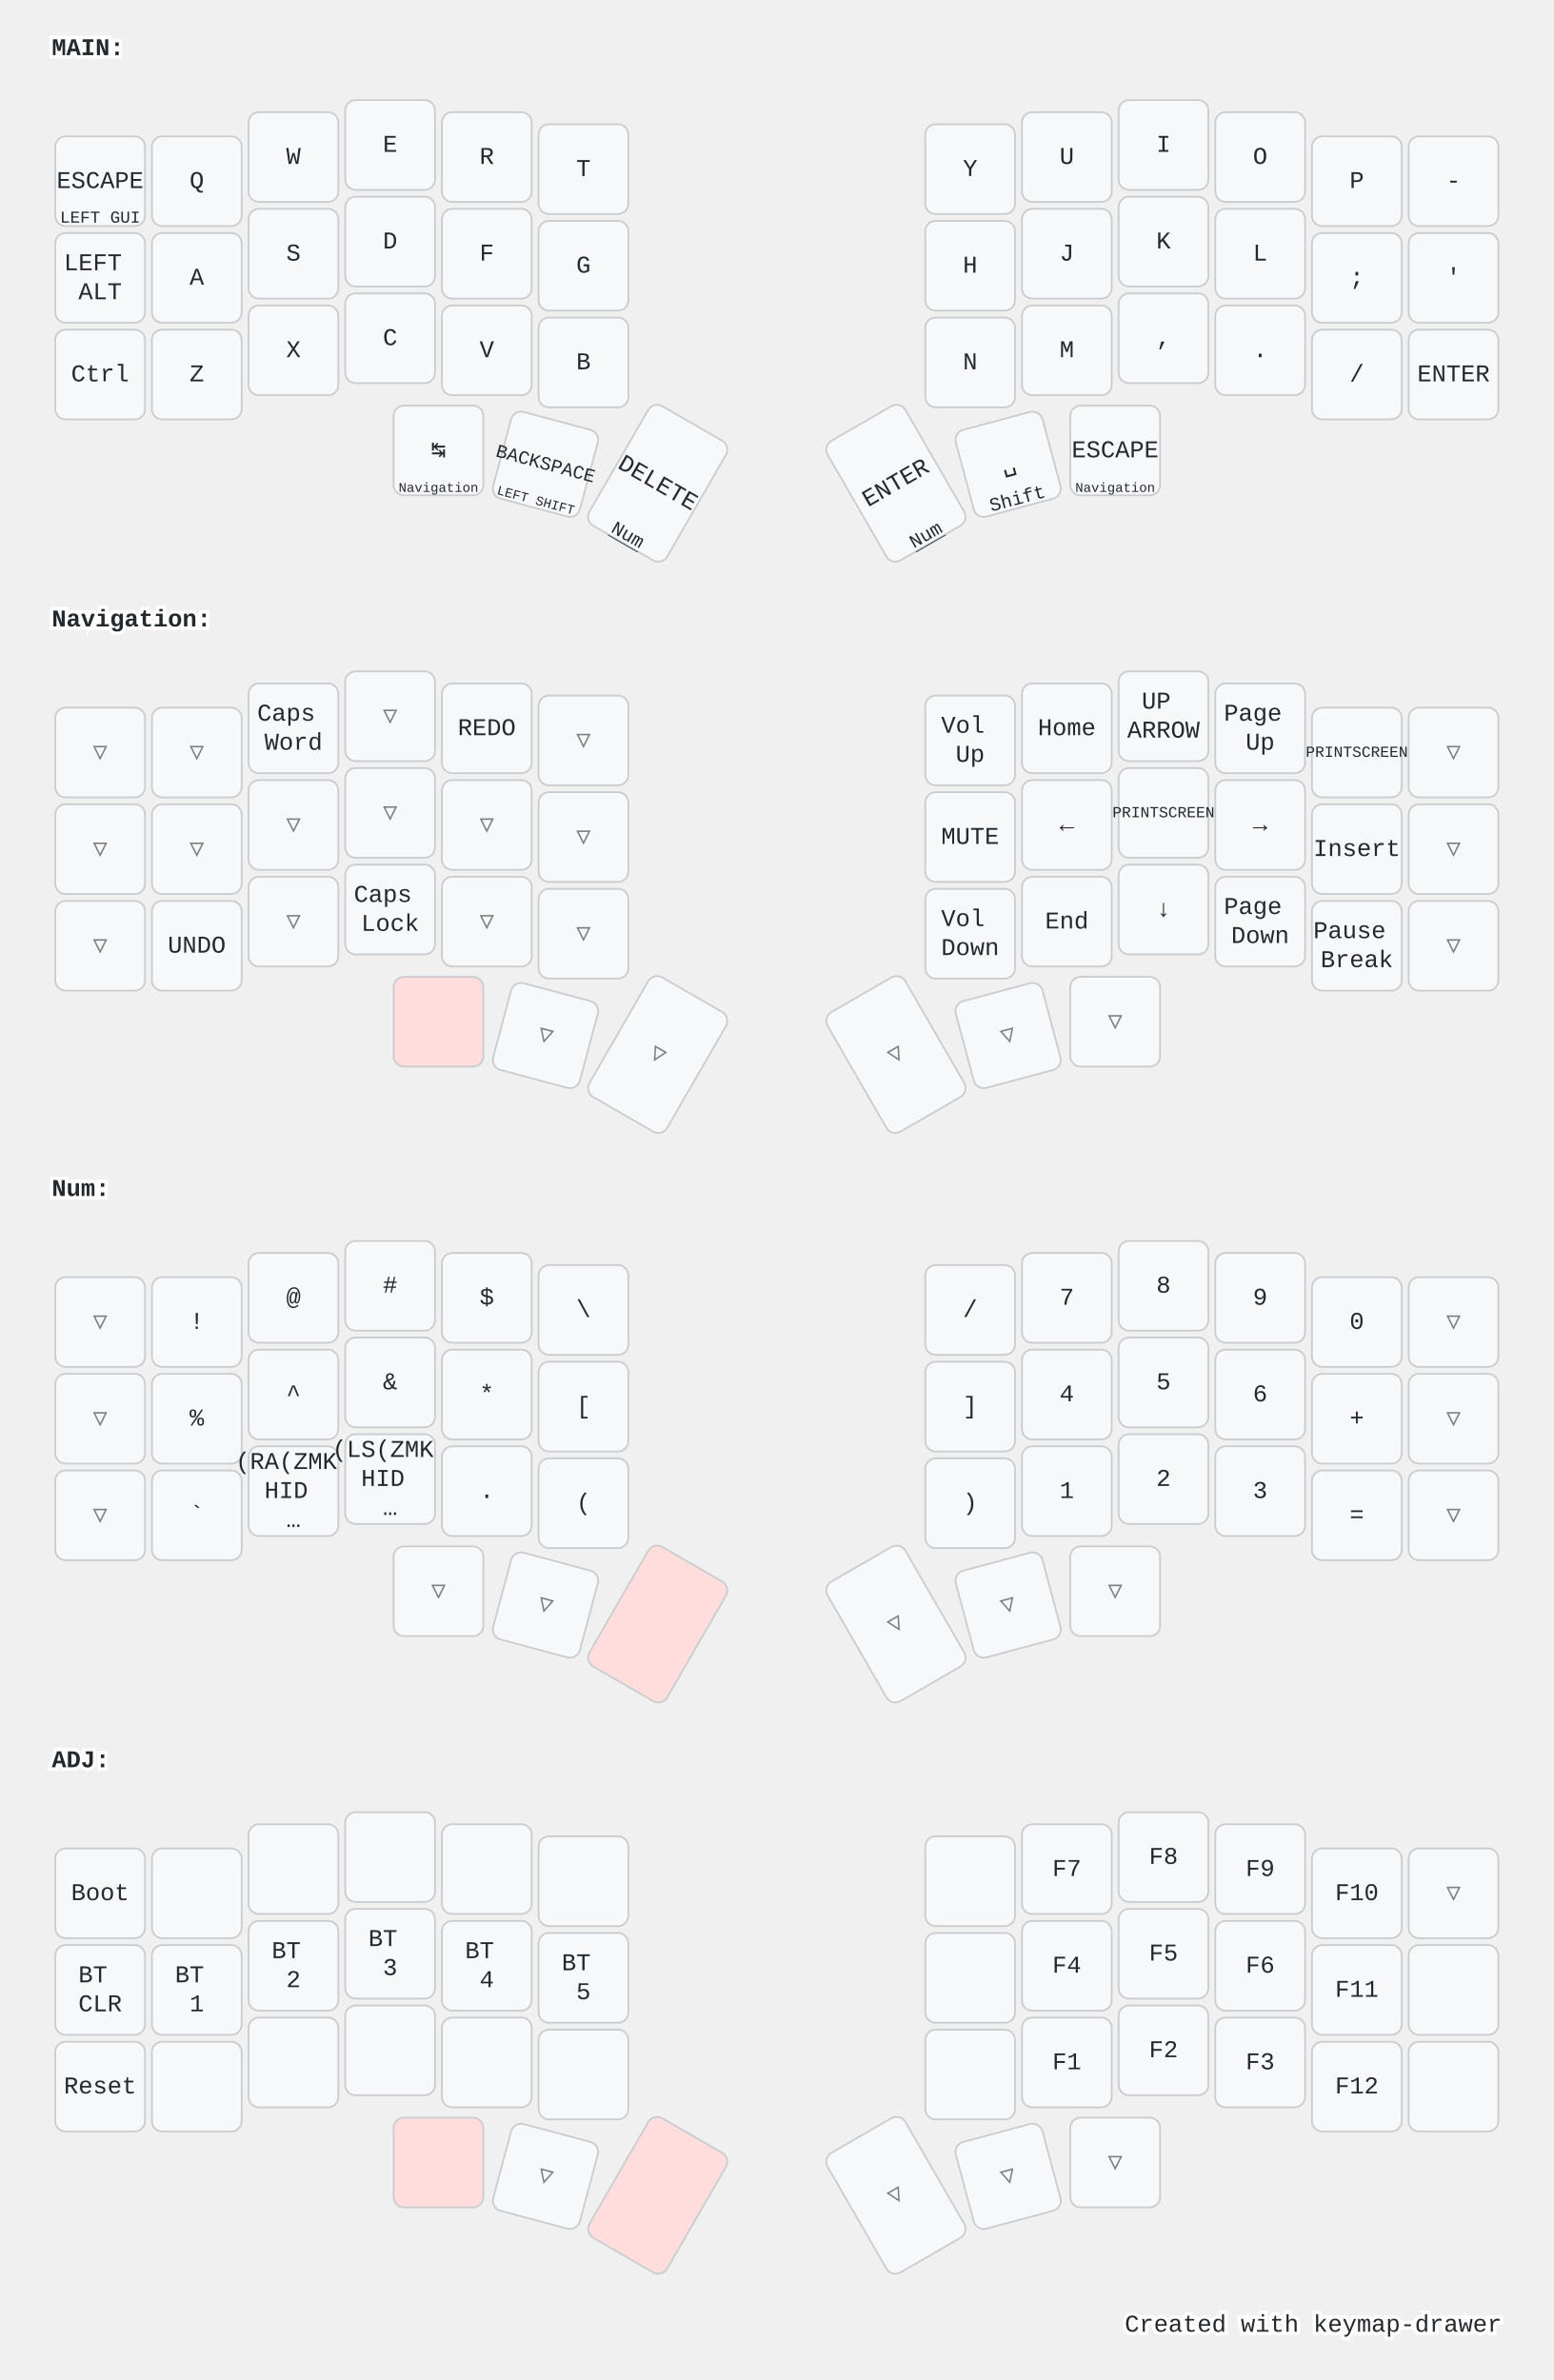
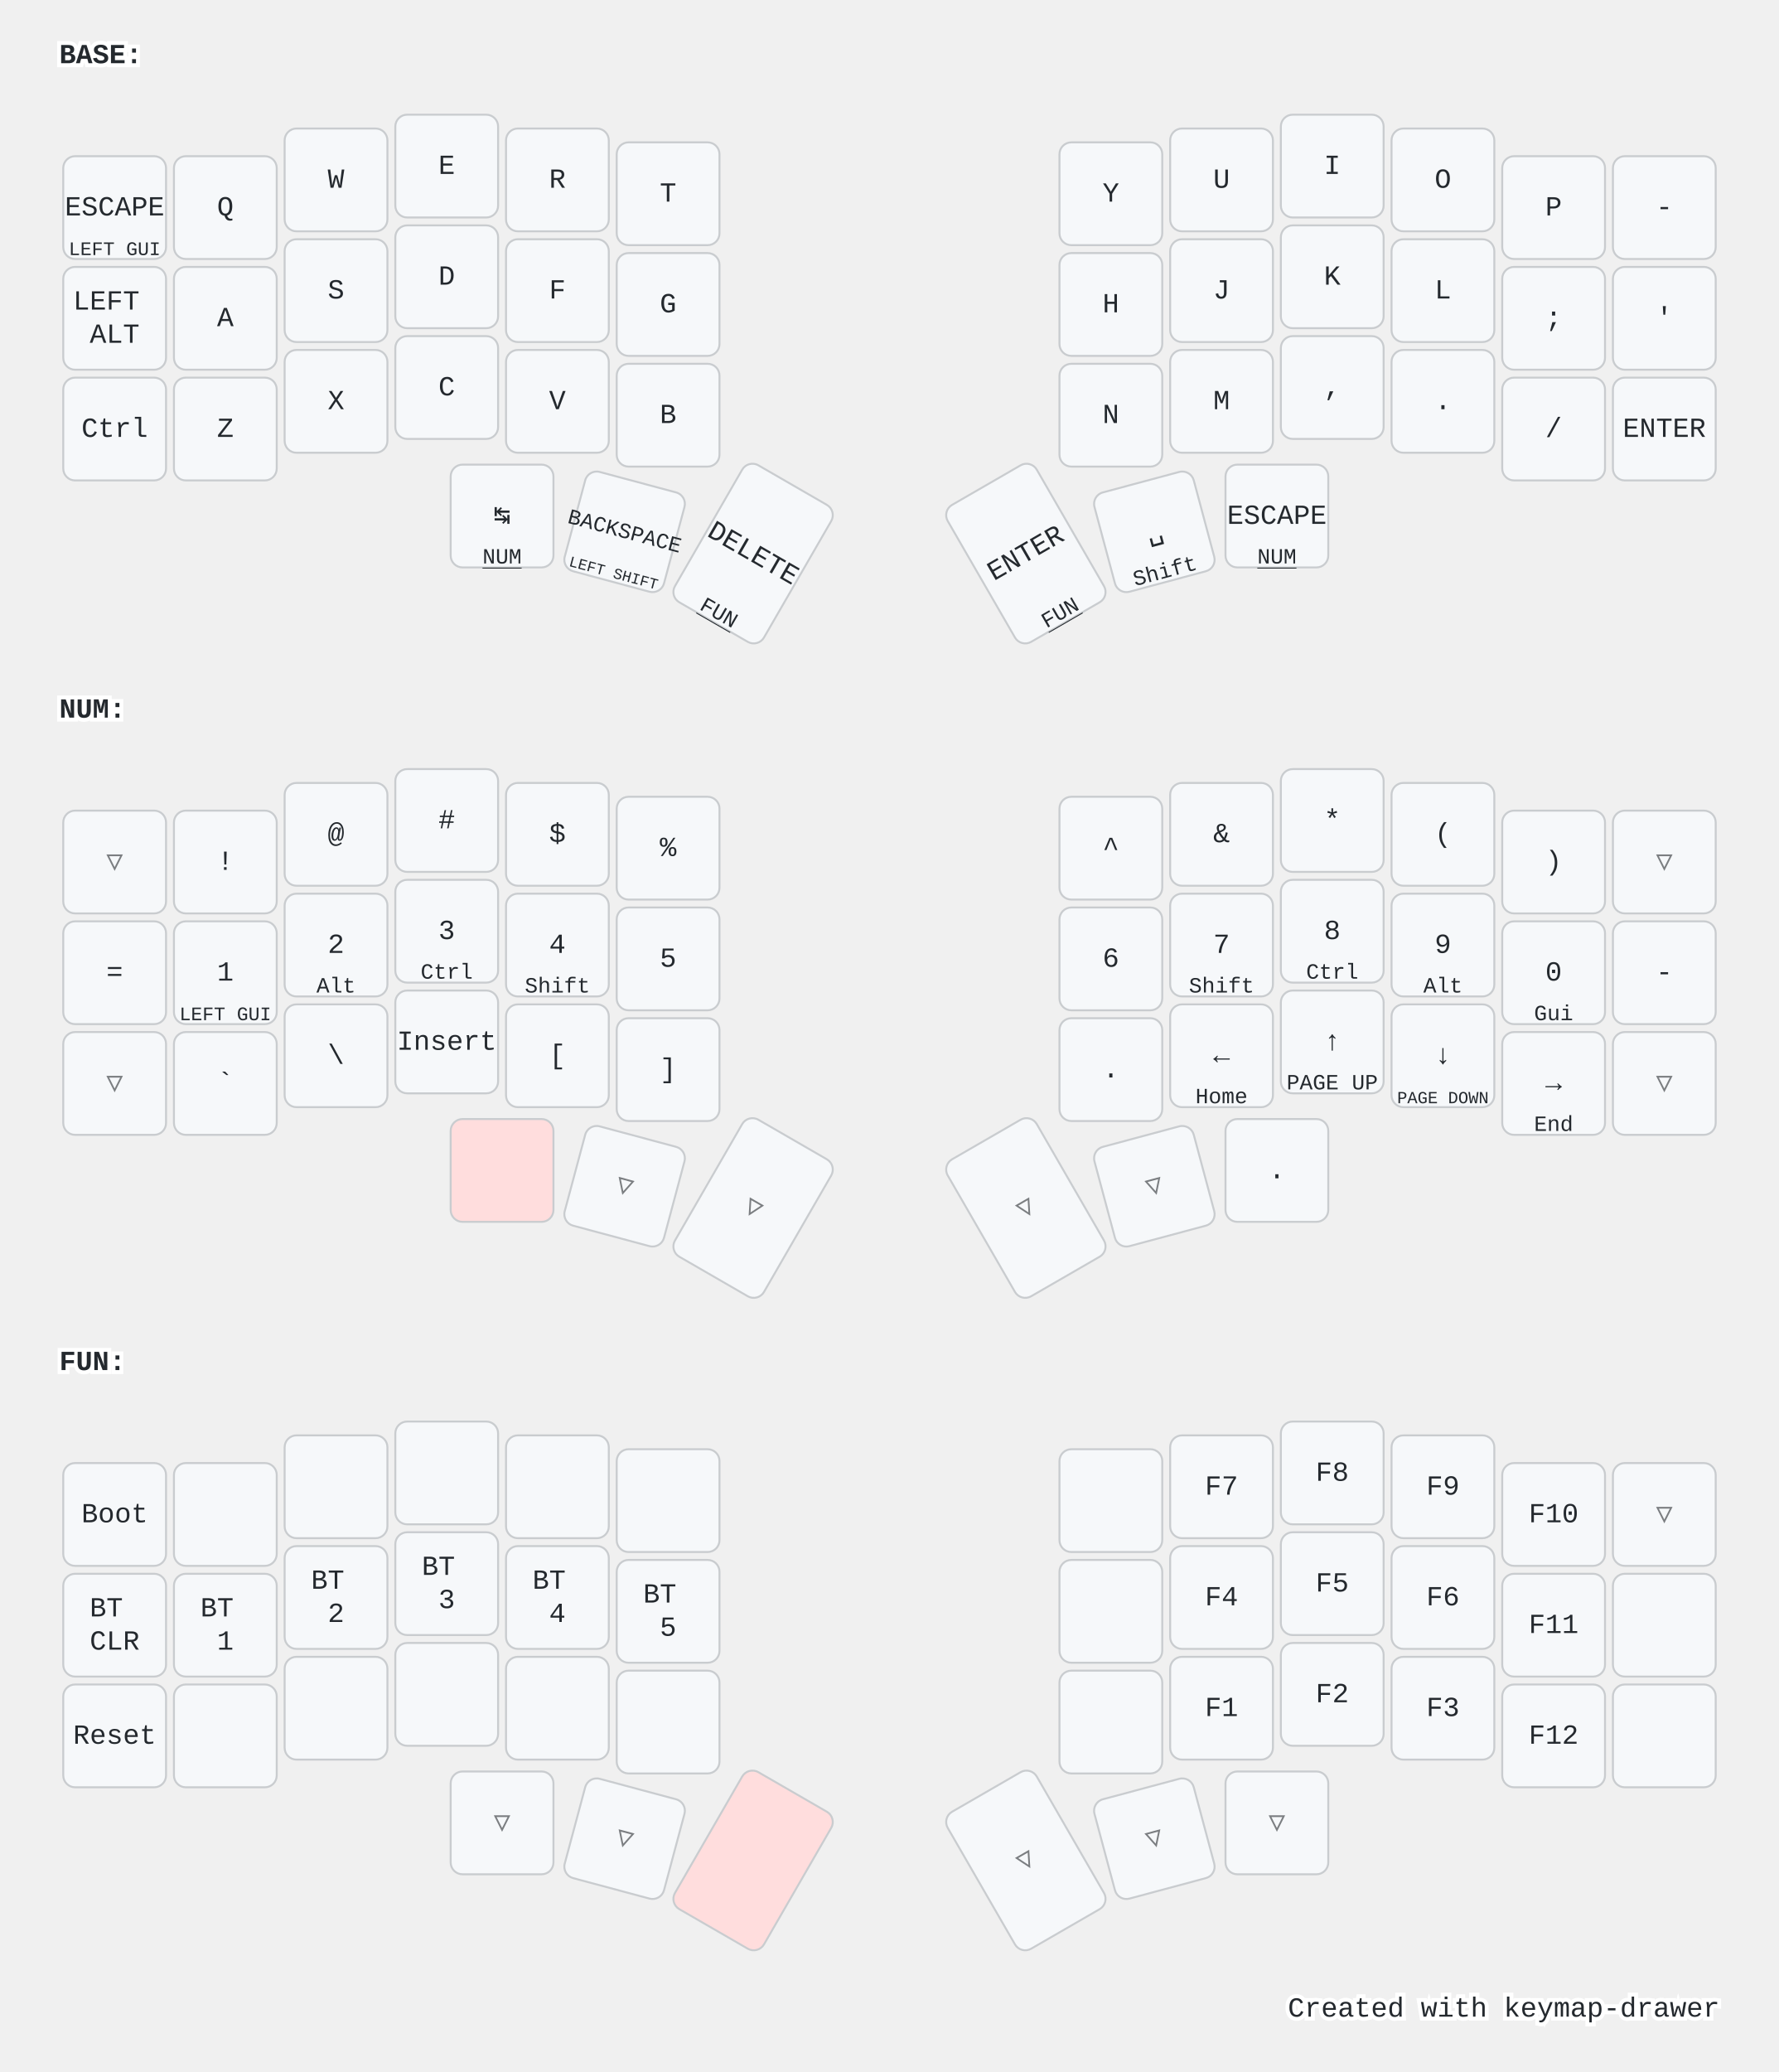
- <svg xmlns="http://www.w3.org/2000/svg" width="900" height="1379" viewBox="0 0 900 1379" class="keymap">
+ <svg xmlns="http://www.w3.org/2000/svg" width="900" height="1048" viewBox="0 0 900 1048" class="keymap">
  <style>/* inherit to force styles through use tags */
svg path {
    fill: inherit;
}

/* font and background color specifications */
svg.keymap {
    font-family: SFMono-Regular,Consolas,Liberation Mono,Menlo,monospace;
    font-size: 14px;
    font-kerning: normal;
    text-rendering: optimizeLegibility;
    fill: #24292e;
}

/* default key styling */
rect.key {
    fill: #f6f8fa;
}

rect.key, rect.combo {
    stroke: #c9cccf;
    stroke-width: 1;
}

/* default key side styling, only used is draw_key_sides is set */
rect.side {
    filter: brightness(90%);
}

/* color accent for combo boxes */
rect.combo, rect.combo-separate {
    fill: #cdf;
}

/* color accent for held keys */
rect.held, rect.combo.held {
    fill: #fdd;
}

/* color accent for ghost (optional) keys */
rect.ghost, rect.combo.ghost {
    stroke-dasharray: 4, 4;
    stroke-width: 2;
}

text {
    text-anchor: middle;
    dominant-baseline: middle;
}

/* styling for layer labels */
text.label {
    font-weight: bold;
    text-anchor: start;
    stroke: white;
    stroke-width: 4;
    paint-order: stroke;
}

/* styling for optional footer */
text.footer {
    text-anchor: end;
    dominant-baseline: auto;
    stroke: white;
    stroke-width: 4;
    paint-order: stroke;
}

/* styling for combo tap, and key non-tap label text */
text.combo, text.hold, text.shifted, text.left, text.right, text.tl, text.tr, text.bl, text.br {
    font-size: 11px;
}

text.hold, text.bl, text.br {
    text-anchor: middle;
    dominant-baseline: auto;
}

text.shifted, text.tl, text.tr {
    text-anchor: middle;
    dominant-baseline: hanging;
}

text.left, text.tl, text.bl {
    text-anchor: start;
}

text.right, text.tr, text.br {
    text-anchor: end;
}

text.layer-activator {
    text-decoration: underline;
}

/* styling for hold/shifted label text in combo box */
text.combo.hold, text.combo.shifted, text.combo.left, text.combo.right {
    font-size: 8px;
}

/* lighter symbol for transparent keys */
text.trans {
    fill: #7b7e81;
}

/* styling for combo dendrons */
path.combo {
    stroke-width: 1;
    stroke: gray;
    fill: none;
}

/* Start Tabler Icons Cleanup */
/* cannot use height/width with glyphs */
.icon-tabler &gt; path {
    fill: inherit;
    stroke: inherit;
    stroke-width: 2;
}
/* hide tabler's default box */
.icon-tabler &gt; path[stroke="none"][fill="none"] {
    visibility: hidden;
}
/* End Tabler Icons Cleanup */

@media (prefers-color-scheme: dark) {
svg.keymap { fill: #d1d6db; }
rect.key { fill: #3f4750; }
rect.key, rect.combo { stroke: #60666c; }
rect.combo, rect.combo-separate { fill: #1f3d7a; }
rect.held, rect.combo.held { fill: #854747; }
text.label, text.footer { stroke: black; }
text.trans { fill: #7e8184; }
path.combo { stroke: #7f7f7f; }

}</style>
-   <g transform="translate(30, 0)" class="layer-MAIN">
-     <text x="0" y="28" class="label" id="MAIN">MAIN:</text>
+   <g transform="translate(30, 0)" class="layer-BASE">
+     <text x="0" y="28" class="label" id="BASE">BASE:</text>
    <g transform="translate(0, 56)">
      <g transform="translate(28, 49)" class="key keypos-0">
        <rect rx="6" ry="6" x="-26" y="-26" width="52" height="52" class="key" />
        <text x="0" y="0" class="key tap">ESCAPE</text>
        <text x="0" y="24" class="key hold">
          <tspan style="font-size: 88%">LEFT GUI</tspan>
        </text>
      </g>
      <g transform="translate(84, 49)" class="key keypos-1">
        <rect rx="6" ry="6" x="-26" y="-26" width="52" height="52" class="key" />
        <text x="0" y="0" class="key tap">Q</text>
      </g>
      <g transform="translate(140, 35)" class="key keypos-2">
        <rect rx="6" ry="6" x="-26" y="-26" width="52" height="52" class="key" />
        <text x="0" y="0" class="key tap">W</text>
      </g>
      <g transform="translate(196, 28)" class="key keypos-3">
        <rect rx="6" ry="6" x="-26" y="-26" width="52" height="52" class="key" />
        <text x="0" y="0" class="key tap">E</text>
      </g>
      <g transform="translate(252, 35)" class="key keypos-4">
        <rect rx="6" ry="6" x="-26" y="-26" width="52" height="52" class="key" />
        <text x="0" y="0" class="key tap">R</text>
      </g>
      <g transform="translate(308, 42)" class="key keypos-5">
        <rect rx="6" ry="6" x="-26" y="-26" width="52" height="52" class="key" />
        <text x="0" y="0" class="key tap">T</text>
      </g>
      <g transform="translate(532, 42)" class="key keypos-6">
        <rect rx="6" ry="6" x="-26" y="-26" width="52" height="52" class="key" />
        <text x="0" y="0" class="key tap">Y</text>
      </g>
      <g transform="translate(588, 35)" class="key keypos-7">
        <rect rx="6" ry="6" x="-26" y="-26" width="52" height="52" class="key" />
        <text x="0" y="0" class="key tap">U</text>
      </g>
      <g transform="translate(644, 28)" class="key keypos-8">
        <rect rx="6" ry="6" x="-26" y="-26" width="52" height="52" class="key" />
        <text x="0" y="0" class="key tap">I</text>
      </g>
      <g transform="translate(700, 35)" class="key keypos-9">
        <rect rx="6" ry="6" x="-26" y="-26" width="52" height="52" class="key" />
        <text x="0" y="0" class="key tap">O</text>
      </g>
      <g transform="translate(756, 49)" class="key keypos-10">
        <rect rx="6" ry="6" x="-26" y="-26" width="52" height="52" class="key" />
        <text x="0" y="0" class="key tap">P</text>
      </g>
      <g transform="translate(812, 49)" class="key keypos-11">
        <rect rx="6" ry="6" x="-26" y="-26" width="52" height="52" class="key" />
        <text x="0" y="0" class="key tap">-</text>
      </g>
      <g transform="translate(28, 105)" class="key keypos-12">
        <rect rx="6" ry="6" x="-26" y="-26" width="52" height="52" class="key" />
        <text x="0" y="0" class="key tap">
          <tspan x="0" dy="-0.6em">LEFT</tspan>
          <tspan x="0" dy="1.2em">ALT</tspan>
        </text>
      </g>
      <g transform="translate(84, 105)" class="key keypos-13">
        <rect rx="6" ry="6" x="-26" y="-26" width="52" height="52" class="key" />
        <text x="0" y="0" class="key tap">A</text>
      </g>
      <g transform="translate(140, 91)" class="key keypos-14">
        <rect rx="6" ry="6" x="-26" y="-26" width="52" height="52" class="key" />
        <text x="0" y="0" class="key tap">S</text>
      </g>
      <g transform="translate(196, 84)" class="key keypos-15">
        <rect rx="6" ry="6" x="-26" y="-26" width="52" height="52" class="key" />
        <text x="0" y="0" class="key tap">D</text>
      </g>
      <g transform="translate(252, 91)" class="key keypos-16">
        <rect rx="6" ry="6" x="-26" y="-26" width="52" height="52" class="key" />
        <text x="0" y="0" class="key tap">F</text>
      </g>
      <g transform="translate(308, 98)" class="key keypos-17">
        <rect rx="6" ry="6" x="-26" y="-26" width="52" height="52" class="key" />
        <text x="0" y="0" class="key tap">G</text>
      </g>
      <g transform="translate(532, 98)" class="key keypos-18">
        <rect rx="6" ry="6" x="-26" y="-26" width="52" height="52" class="key" />
        <text x="0" y="0" class="key tap">H</text>
      </g>
      <g transform="translate(588, 91)" class="key keypos-19">
        <rect rx="6" ry="6" x="-26" y="-26" width="52" height="52" class="key" />
        <text x="0" y="0" class="key tap">J</text>
      </g>
      <g transform="translate(644, 84)" class="key keypos-20">
        <rect rx="6" ry="6" x="-26" y="-26" width="52" height="52" class="key" />
        <text x="0" y="0" class="key tap">K</text>
      </g>
      <g transform="translate(700, 91)" class="key keypos-21">
        <rect rx="6" ry="6" x="-26" y="-26" width="52" height="52" class="key" />
        <text x="0" y="0" class="key tap">L</text>
      </g>
      <g transform="translate(756, 105)" class="key keypos-22">
        <rect rx="6" ry="6" x="-26" y="-26" width="52" height="52" class="key" />
        <text x="0" y="0" class="key tap">;</text>
      </g>
      <g transform="translate(812, 105)" class="key keypos-23">
        <rect rx="6" ry="6" x="-26" y="-26" width="52" height="52" class="key" />
        <text x="0" y="0" class="key tap">'</text>
      </g>
      <g transform="translate(28, 161)" class="key keypos-24">
        <rect rx="6" ry="6" x="-26" y="-26" width="52" height="52" class="key" />
        <text x="0" y="0" class="key tap">Ctrl</text>
      </g>
      <g transform="translate(84, 161)" class="key keypos-25">
        <rect rx="6" ry="6" x="-26" y="-26" width="52" height="52" class="key" />
        <text x="0" y="0" class="key tap">Z</text>
      </g>
      <g transform="translate(140, 147)" class="key keypos-26">
        <rect rx="6" ry="6" x="-26" y="-26" width="52" height="52" class="key" />
        <text x="0" y="0" class="key tap">X</text>
      </g>
      <g transform="translate(196, 140)" class="key keypos-27">
        <rect rx="6" ry="6" x="-26" y="-26" width="52" height="52" class="key" />
        <text x="0" y="0" class="key tap">C</text>
      </g>
      <g transform="translate(252, 147)" class="key keypos-28">
        <rect rx="6" ry="6" x="-26" y="-26" width="52" height="52" class="key" />
        <text x="0" y="0" class="key tap">V</text>
      </g>
      <g transform="translate(308, 154)" class="key keypos-29">
        <rect rx="6" ry="6" x="-26" y="-26" width="52" height="52" class="key" />
        <text x="0" y="0" class="key tap">B</text>
      </g>
      <g transform="translate(532, 154)" class="key keypos-30">
        <rect rx="6" ry="6" x="-26" y="-26" width="52" height="52" class="key" />
        <text x="0" y="0" class="key tap">N</text>
      </g>
      <g transform="translate(588, 147)" class="key keypos-31">
        <rect rx="6" ry="6" x="-26" y="-26" width="52" height="52" class="key" />
        <text x="0" y="0" class="key tap">M</text>
      </g>
      <g transform="translate(644, 140)" class="key keypos-32">
        <rect rx="6" ry="6" x="-26" y="-26" width="52" height="52" class="key" />
        <text x="0" y="0" class="key tap">,</text>
      </g>
      <g transform="translate(700, 147)" class="key keypos-33">
        <rect rx="6" ry="6" x="-26" y="-26" width="52" height="52" class="key" />
        <text x="0" y="0" class="key tap">.</text>
      </g>
      <g transform="translate(756, 161)" class="key keypos-34">
        <rect rx="6" ry="6" x="-26" y="-26" width="52" height="52" class="key" />
        <text x="0" y="0" class="key tap">/</text>
      </g>
      <g transform="translate(812, 161)" class="key keypos-35">
        <rect rx="6" ry="6" x="-26" y="-26" width="52" height="52" class="key" />
        <text x="0" y="0" class="key tap">ENTER</text>
      </g>
      <g transform="translate(224, 205)" class="key keypos-36">
        <rect rx="6" ry="6" x="-26" y="-26" width="52" height="52" class="key" />
        <text x="0" y="0" class="key tap">↹</text>
-         <a href="#Navigation">
-           <text x="0" y="24" class="key hold layer-activator">
-             <tspan style="font-size: 70%">Navigation</tspan>
-           </text>
+         <a href="#NUM">
+           <text x="0" y="24" class="key hold layer-activator">NUM</text>
        </a>
      </g>
      <g transform="translate(286, 213) rotate(15.0)" class="key keypos-37">
        <rect rx="6" ry="6" x="-26" y="-26" width="52" height="52" class="key" />
        <text x="0" y="0" class="key tap">
          <tspan style="font-size: 78%">BACKSPACE</tspan>
        </text>
        <text x="0" y="24" class="key hold">
          <tspan style="font-size: 70%">LEFT SHIFT</tspan>
        </text>
      </g>
      <g transform="translate(351, 224) rotate(30.0)" class="key keypos-38">
        <rect rx="6" ry="6" x="-26" y="-40" width="52" height="80" class="key" />
        <text x="0" y="0" class="key tap">DELETE</text>
-         <a href="#Num">
-           <text x="0" y="38" class="key hold layer-activator">Num</text>
+         <a href="#FUN">
+           <text x="0" y="38" class="key hold layer-activator">FUN</text>
        </a>
      </g>
      <g transform="translate(489, 224) rotate(-30.0)" class="key keypos-39">
        <rect rx="6" ry="6" x="-26" y="-40" width="52" height="80" class="key" />
        <text x="0" y="0" class="key tap">ENTER</text>
-         <a href="#Num">
-           <text x="0" y="38" class="key hold layer-activator">Num</text>
+         <a href="#FUN">
+           <text x="0" y="38" class="key hold layer-activator">FUN</text>
        </a>
      </g>
      <g transform="translate(554, 213) rotate(-15.0)" class="key keypos-40">
        <rect rx="6" ry="6" x="-26" y="-26" width="52" height="52" class="key" />
        <text x="0" y="0" class="key tap">␣</text>
        <text x="0" y="24" class="key hold">Shift</text>
      </g>
      <g transform="translate(616, 205)" class="key keypos-41">
        <rect rx="6" ry="6" x="-26" y="-26" width="52" height="52" class="key" />
        <text x="0" y="0" class="key tap">ESCAPE</text>
-         <a href="#Navigation">
-           <text x="0" y="24" class="key hold layer-activator">
-             <tspan style="font-size: 70%">Navigation</tspan>
-           </text>
+         <a href="#NUM">
+           <text x="0" y="24" class="key hold layer-activator">NUM</text>
        </a>
      </g>
    </g>
  </g>
-   <g transform="translate(30, 331)" class="layer-Navigation">
-     <text x="0" y="28" class="label" id="Navigation">Navigation:</text>
+   <g transform="translate(30, 331)" class="layer-NUM">
+     <text x="0" y="28" class="label" id="NUM">NUM:</text>
    <g transform="translate(0, 56)">
      <g transform="translate(28, 49)" class="key trans keypos-0">
        <rect rx="6" ry="6" x="-26" y="-26" width="52" height="52" class="key trans" />
        <text x="0" y="0" class="key trans tap">▽</text>
      </g>
-       <g transform="translate(84, 49)" class="key trans keypos-1">
-         <rect rx="6" ry="6" x="-26" y="-26" width="52" height="52" class="key trans" />
-         <text x="0" y="0" class="key trans tap">▽</text>
+       <g transform="translate(84, 49)" class="key keypos-1">
+         <rect rx="6" ry="6" x="-26" y="-26" width="52" height="52" class="key" />
+         <text x="0" y="0" class="key tap">!</text>
      </g>
      <g transform="translate(140, 35)" class="key keypos-2">
        <rect rx="6" ry="6" x="-26" y="-26" width="52" height="52" class="key" />
-         <text x="0" y="0" class="key tap">
-           <tspan x="0" dy="-0.6em">Caps</tspan>
-           <tspan x="0" dy="1.2em">Word</tspan>
-         </text>
-       </g>
-       <g transform="translate(196, 28)" class="key trans keypos-3">
-         <rect rx="6" ry="6" x="-26" y="-26" width="52" height="52" class="key trans" />
-         <text x="0" y="0" class="key trans tap">▽</text>
+         <text x="0" y="0" class="key tap">@</text>
+       </g>
+       <g transform="translate(196, 28)" class="key keypos-3">
+         <rect rx="6" ry="6" x="-26" y="-26" width="52" height="52" class="key" />
+         <text x="0" y="0" class="key tap">#</text>
      </g>
      <g transform="translate(252, 35)" class="key keypos-4">
        <rect rx="6" ry="6" x="-26" y="-26" width="52" height="52" class="key" />
-         <text x="0" y="0" class="key tap">REDO</text>
-       </g>
-       <g transform="translate(308, 42)" class="key trans keypos-5">
-         <rect rx="6" ry="6" x="-26" y="-26" width="52" height="52" class="key trans" />
-         <text x="0" y="0" class="key trans tap">▽</text>
+         <text x="0" y="0" class="key tap">$</text>
+       </g>
+       <g transform="translate(308, 42)" class="key keypos-5">
+         <rect rx="6" ry="6" x="-26" y="-26" width="52" height="52" class="key" />
+         <text x="0" y="0" class="key tap">%</text>
      </g>
      <g transform="translate(532, 42)" class="key keypos-6">
        <rect rx="6" ry="6" x="-26" y="-26" width="52" height="52" class="key" />
-         <text x="0" y="0" class="key tap">
-           <tspan x="0" dy="-0.6em">Vol</tspan>
-           <tspan x="0" dy="1.2em">Up</tspan>
-         </text>
+         <text x="0" y="0" class="key tap">^</text>
      </g>
      <g transform="translate(588, 35)" class="key keypos-7">
        <rect rx="6" ry="6" x="-26" y="-26" width="52" height="52" class="key" />
-         <text x="0" y="0" class="key tap">Home</text>
+         <text x="0" y="0" class="key tap">&amp;</text>
      </g>
      <g transform="translate(644, 28)" class="key keypos-8">
        <rect rx="6" ry="6" x="-26" y="-26" width="52" height="52" class="key" />
-         <text x="0" y="0" class="key tap">
-           <tspan x="0" dy="-0.6em">UP</tspan>
-           <tspan x="0" dy="1.2em">ARROW</tspan>
-         </text>
+         <text x="0" y="0" class="key tap">*</text>
      </g>
      <g transform="translate(700, 35)" class="key keypos-9">
        <rect rx="6" ry="6" x="-26" y="-26" width="52" height="52" class="key" />
-         <text x="0" y="0" class="key tap">
-           <tspan x="0" dy="-0.6em">Page</tspan>
-           <tspan x="0" dy="1.2em">Up</tspan>
-         </text>
+         <text x="0" y="0" class="key tap">(</text>
      </g>
      <g transform="translate(756, 49)" class="key keypos-10">
        <rect rx="6" ry="6" x="-26" y="-26" width="52" height="52" class="key" />
-         <text x="0" y="0" class="key tap">
-           <tspan style="font-size: 64%">PRINTSCREEN</tspan>
-         </text>
+         <text x="0" y="0" class="key tap">)</text>
      </g>
      <g transform="translate(812, 49)" class="key trans keypos-11">
        <rect rx="6" ry="6" x="-26" y="-26" width="52" height="52" class="key trans" />
        <text x="0" y="0" class="key trans tap">▽</text>
      </g>
-       <g transform="translate(28, 105)" class="key trans keypos-12">
-         <rect rx="6" ry="6" x="-26" y="-26" width="52" height="52" class="key trans" />
-         <text x="0" y="0" class="key trans tap">▽</text>
-       </g>
-       <g transform="translate(84, 105)" class="key trans keypos-13">
-         <rect rx="6" ry="6" x="-26" y="-26" width="52" height="52" class="key trans" />
-         <text x="0" y="0" class="key trans tap">▽</text>
-       </g>
-       <g transform="translate(140, 91)" class="key trans keypos-14">
-         <rect rx="6" ry="6" x="-26" y="-26" width="52" height="52" class="key trans" />
-         <text x="0" y="0" class="key trans tap">▽</text>
-       </g>
-       <g transform="translate(196, 84)" class="key trans keypos-15">
-         <rect rx="6" ry="6" x="-26" y="-26" width="52" height="52" class="key trans" />
-         <text x="0" y="0" class="key trans tap">▽</text>
-       </g>
-       <g transform="translate(252, 91)" class="key trans keypos-16">
-         <rect rx="6" ry="6" x="-26" y="-26" width="52" height="52" class="key trans" />
-         <text x="0" y="0" class="key trans tap">▽</text>
-       </g>
-       <g transform="translate(308, 98)" class="key trans keypos-17">
-         <rect rx="6" ry="6" x="-26" y="-26" width="52" height="52" class="key trans" />
-         <text x="0" y="0" class="key trans tap">▽</text>
+       <g transform="translate(28, 105)" class="key keypos-12">
+         <rect rx="6" ry="6" x="-26" y="-26" width="52" height="52" class="key" />
+         <text x="0" y="0" class="key tap">=</text>
+       </g>
+       <g transform="translate(84, 105)" class="key keypos-13">
+         <rect rx="6" ry="6" x="-26" y="-26" width="52" height="52" class="key" />
+         <text x="0" y="0" class="key tap">1</text>
+         <text x="0" y="24" class="key hold">
+           <tspan style="font-size: 88%">LEFT GUI</tspan>
+         </text>
+       </g>
+       <g transform="translate(140, 91)" class="key keypos-14">
+         <rect rx="6" ry="6" x="-26" y="-26" width="52" height="52" class="key" />
+         <text x="0" y="0" class="key tap">2</text>
+         <text x="0" y="24" class="key hold">Alt</text>
+       </g>
+       <g transform="translate(196, 84)" class="key keypos-15">
+         <rect rx="6" ry="6" x="-26" y="-26" width="52" height="52" class="key" />
+         <text x="0" y="0" class="key tap">3</text>
+         <text x="0" y="24" class="key hold">Ctrl</text>
+       </g>
+       <g transform="translate(252, 91)" class="key keypos-16">
+         <rect rx="6" ry="6" x="-26" y="-26" width="52" height="52" class="key" />
+         <text x="0" y="0" class="key tap">4</text>
+         <text x="0" y="24" class="key hold">Shift</text>
+       </g>
+       <g transform="translate(308, 98)" class="key keypos-17">
+         <rect rx="6" ry="6" x="-26" y="-26" width="52" height="52" class="key" />
+         <text x="0" y="0" class="key tap">5</text>
      </g>
      <g transform="translate(532, 98)" class="key keypos-18">
        <rect rx="6" ry="6" x="-26" y="-26" width="52" height="52" class="key" />
-         <text x="0" y="0" class="key tap">MUTE</text>
+         <text x="0" y="0" class="key tap">6</text>
      </g>
      <g transform="translate(588, 91)" class="key keypos-19">
        <rect rx="6" ry="6" x="-26" y="-26" width="52" height="52" class="key" />
+         <text x="0" y="0" class="key tap">7</text>
+         <text x="0" y="24" class="key hold">Shift</text>
+       </g>
+       <g transform="translate(644, 84)" class="key keypos-20">
+         <rect rx="6" ry="6" x="-26" y="-26" width="52" height="52" class="key" />
+         <text x="0" y="0" class="key tap">8</text>
+         <text x="0" y="24" class="key hold">Ctrl</text>
+       </g>
+       <g transform="translate(700, 91)" class="key keypos-21">
+         <rect rx="6" ry="6" x="-26" y="-26" width="52" height="52" class="key" />
+         <text x="0" y="0" class="key tap">9</text>
+         <text x="0" y="24" class="key hold">Alt</text>
+       </g>
+       <g transform="translate(756, 105)" class="key keypos-22">
+         <rect rx="6" ry="6" x="-26" y="-26" width="52" height="52" class="key" />
+         <text x="0" y="0" class="key tap">0</text>
+         <text x="0" y="24" class="key hold">Gui</text>
+       </g>
+       <g transform="translate(812, 105)" class="key keypos-23">
+         <rect rx="6" ry="6" x="-26" y="-26" width="52" height="52" class="key" />
+         <text x="0" y="0" class="key tap">-</text>
+       </g>
+       <g transform="translate(28, 161)" class="key trans keypos-24">
+         <rect rx="6" ry="6" x="-26" y="-26" width="52" height="52" class="key trans" />
+         <text x="0" y="0" class="key trans tap">▽</text>
+       </g>
+       <g transform="translate(84, 161)" class="key keypos-25">
+         <rect rx="6" ry="6" x="-26" y="-26" width="52" height="52" class="key" />
+         <text x="0" y="0" class="key tap">`</text>
+       </g>
+       <g transform="translate(140, 147)" class="key keypos-26">
+         <rect rx="6" ry="6" x="-26" y="-26" width="52" height="52" class="key" />
+         <text x="0" y="0" class="key tap">\</text>
+       </g>
+       <g transform="translate(196, 140)" class="key keypos-27">
+         <rect rx="6" ry="6" x="-26" y="-26" width="52" height="52" class="key" />
+         <text x="0" y="0" class="key tap">Insert</text>
+       </g>
+       <g transform="translate(252, 147)" class="key keypos-28">
+         <rect rx="6" ry="6" x="-26" y="-26" width="52" height="52" class="key" />
+         <text x="0" y="0" class="key tap">[</text>
+       </g>
+       <g transform="translate(308, 154)" class="key keypos-29">
+         <rect rx="6" ry="6" x="-26" y="-26" width="52" height="52" class="key" />
+         <text x="0" y="0" class="key tap">]</text>
+       </g>
+       <g transform="translate(532, 154)" class="key keypos-30">
+         <rect rx="6" ry="6" x="-26" y="-26" width="52" height="52" class="key" />
+         <text x="0" y="0" class="key tap">.</text>
+       </g>
+       <g transform="translate(588, 147)" class="key keypos-31">
+         <rect rx="6" ry="6" x="-26" y="-26" width="52" height="52" class="key" />
        <text x="0" y="0" class="key tap">←</text>
-       </g>
-       <g transform="translate(644, 84)" class="key keypos-20">
-         <rect rx="6" ry="6" x="-26" y="-26" width="52" height="52" class="key" />
-         <text x="0" y="0" class="key tap">
-           <tspan style="font-size: 64%">PRINTSCREEN</tspan>
-         </text>
-       </g>
-       <g transform="translate(700, 91)" class="key keypos-21">
+         <text x="0" y="24" class="key hold">Home</text>
+       </g>
+       <g transform="translate(644, 140)" class="key keypos-32">
+         <rect rx="6" ry="6" x="-26" y="-26" width="52" height="52" class="key" />
+         <text x="0" y="0" class="key tap">↑</text>
+         <text x="0" y="24" class="key hold">PAGE UP</text>
+       </g>
+       <g transform="translate(700, 147)" class="key keypos-33">
+         <rect rx="6" ry="6" x="-26" y="-26" width="52" height="52" class="key" />
+         <text x="0" y="0" class="key tap">↓</text>
+         <text x="0" y="24" class="key hold">
+           <tspan style="font-size: 78%">PAGE DOWN</tspan>
+         </text>
+       </g>
+       <g transform="translate(756, 161)" class="key keypos-34">
        <rect rx="6" ry="6" x="-26" y="-26" width="52" height="52" class="key" />
        <text x="0" y="0" class="key tap">→</text>
-       </g>
-       <g transform="translate(756, 105)" class="key keypos-22">
-         <rect rx="6" ry="6" x="-26" y="-26" width="52" height="52" class="key" />
-         <text x="0" y="0" class="key tap">Insert</text>
-       </g>
-       <g transform="translate(812, 105)" class="key trans keypos-23">
-         <rect rx="6" ry="6" x="-26" y="-26" width="52" height="52" class="key trans" />
-         <text x="0" y="0" class="key trans tap">▽</text>
-       </g>
-       <g transform="translate(28, 161)" class="key trans keypos-24">
-         <rect rx="6" ry="6" x="-26" y="-26" width="52" height="52" class="key trans" />
-         <text x="0" y="0" class="key trans tap">▽</text>
-       </g>
-       <g transform="translate(84, 161)" class="key keypos-25">
-         <rect rx="6" ry="6" x="-26" y="-26" width="52" height="52" class="key" />
-         <text x="0" y="0" class="key tap">UNDO</text>
-       </g>
-       <g transform="translate(140, 147)" class="key trans keypos-26">
-         <rect rx="6" ry="6" x="-26" y="-26" width="52" height="52" class="key trans" />
-         <text x="0" y="0" class="key trans tap">▽</text>
-       </g>
-       <g transform="translate(196, 140)" class="key keypos-27">
-         <rect rx="6" ry="6" x="-26" y="-26" width="52" height="52" class="key" />
-         <text x="0" y="0" class="key tap">
-           <tspan x="0" dy="-0.6em">Caps</tspan>
-           <tspan x="0" dy="1.2em">Lock</tspan>
-         </text>
-       </g>
-       <g transform="translate(252, 147)" class="key trans keypos-28">
-         <rect rx="6" ry="6" x="-26" y="-26" width="52" height="52" class="key trans" />
-         <text x="0" y="0" class="key trans tap">▽</text>
-       </g>
-       <g transform="translate(308, 154)" class="key trans keypos-29">
-         <rect rx="6" ry="6" x="-26" y="-26" width="52" height="52" class="key trans" />
-         <text x="0" y="0" class="key trans tap">▽</text>
-       </g>
-       <g transform="translate(532, 154)" class="key keypos-30">
-         <rect rx="6" ry="6" x="-26" y="-26" width="52" height="52" class="key" />
-         <text x="0" y="0" class="key tap">
-           <tspan x="0" dy="-0.6em">Vol</tspan>
-           <tspan x="0" dy="1.2em">Down</tspan>
-         </text>
-       </g>
-       <g transform="translate(588, 147)" class="key keypos-31">
-         <rect rx="6" ry="6" x="-26" y="-26" width="52" height="52" class="key" />
-         <text x="0" y="0" class="key tap">End</text>
-       </g>
-       <g transform="translate(644, 140)" class="key keypos-32">
-         <rect rx="6" ry="6" x="-26" y="-26" width="52" height="52" class="key" />
-         <text x="0" y="0" class="key tap">↓</text>
-       </g>
-       <g transform="translate(700, 147)" class="key keypos-33">
-         <rect rx="6" ry="6" x="-26" y="-26" width="52" height="52" class="key" />
-         <text x="0" y="0" class="key tap">
-           <tspan x="0" dy="-0.6em">Page</tspan>
-           <tspan x="0" dy="1.2em">Down</tspan>
-         </text>
-       </g>
-       <g transform="translate(756, 161)" class="key keypos-34">
-         <rect rx="6" ry="6" x="-26" y="-26" width="52" height="52" class="key" />
-         <text x="0" y="0" class="key tap">
-           <tspan x="0" dy="-0.6em">Pause</tspan>
-           <tspan x="0" dy="1.2em">Break</tspan>
-         </text>
+         <text x="0" y="24" class="key hold">End</text>
      </g>
      <g transform="translate(812, 161)" class="key trans keypos-35">
        <rect rx="6" ry="6" x="-26" y="-26" width="52" height="52" class="key trans" />
        <text x="0" y="0" class="key trans tap">▽</text>
      </g>
      <g transform="translate(224, 205)" class="key held keypos-36">
        <rect rx="6" ry="6" x="-26" y="-26" width="52" height="52" class="key held" />
      </g>
      <g transform="translate(286, 213) rotate(15.0)" class="key trans keypos-37">
        <rect rx="6" ry="6" x="-26" y="-26" width="52" height="52" class="key trans" />
        <text x="0" y="0" class="key trans tap">▽</text>
      </g>
      <g transform="translate(351, 224) rotate(30.0)" class="key trans keypos-38">
        <rect rx="6" ry="6" x="-26" y="-40" width="52" height="80" class="key trans" />
        <text x="0" y="0" class="key trans tap">▽</text>
      </g>
      <g transform="translate(489, 224) rotate(-30.0)" class="key trans keypos-39">
        <rect rx="6" ry="6" x="-26" y="-40" width="52" height="80" class="key trans" />
        <text x="0" y="0" class="key trans tap">▽</text>
      </g>
      <g transform="translate(554, 213) rotate(-15.0)" class="key trans keypos-40">
        <rect rx="6" ry="6" x="-26" y="-26" width="52" height="52" class="key trans" />
        <text x="0" y="0" class="key trans tap">▽</text>
      </g>
-       <g transform="translate(616, 205)" class="key trans keypos-41">
-         <rect rx="6" ry="6" x="-26" y="-26" width="52" height="52" class="key trans" />
-         <text x="0" y="0" class="key trans tap">▽</text>
+       <g transform="translate(616, 205)" class="key keypos-41">
+         <rect rx="6" ry="6" x="-26" y="-26" width="52" height="52" class="key" />
+         <text x="0" y="0" class="key tap">.</text>
      </g>
    </g>
  </g>
-   <g transform="translate(30, 661)" class="layer-Num">
-     <text x="0" y="28" class="label" id="Num">Num:</text>
-     <g transform="translate(0, 56)">
-       <g transform="translate(28, 49)" class="key trans keypos-0">
-         <rect rx="6" ry="6" x="-26" y="-26" width="52" height="52" class="key trans" />
-         <text x="0" y="0" class="key trans tap">▽</text>
-       </g>
-       <g transform="translate(84, 49)" class="key keypos-1">
-         <rect rx="6" ry="6" x="-26" y="-26" width="52" height="52" class="key" />
-         <text x="0" y="0" class="key tap">!</text>
-       </g>
-       <g transform="translate(140, 35)" class="key keypos-2">
-         <rect rx="6" ry="6" x="-26" y="-26" width="52" height="52" class="key" />
-         <text x="0" y="0" class="key tap">@</text>
-       </g>
-       <g transform="translate(196, 28)" class="key keypos-3">
-         <rect rx="6" ry="6" x="-26" y="-26" width="52" height="52" class="key" />
-         <text x="0" y="0" class="key tap">#</text>
-       </g>
-       <g transform="translate(252, 35)" class="key keypos-4">
-         <rect rx="6" ry="6" x="-26" y="-26" width="52" height="52" class="key" />
-         <text x="0" y="0" class="key tap">$</text>
-       </g>
-       <g transform="translate(308, 42)" class="key keypos-5">
-         <rect rx="6" ry="6" x="-26" y="-26" width="52" height="52" class="key" />
-         <text x="0" y="0" class="key tap">\</text>
-       </g>
-       <g transform="translate(532, 42)" class="key keypos-6">
-         <rect rx="6" ry="6" x="-26" y="-26" width="52" height="52" class="key" />
-         <text x="0" y="0" class="key tap">/</text>
-       </g>
-       <g transform="translate(588, 35)" class="key keypos-7">
-         <rect rx="6" ry="6" x="-26" y="-26" width="52" height="52" class="key" />
-         <text x="0" y="0" class="key tap">7</text>
-       </g>
-       <g transform="translate(644, 28)" class="key keypos-8">
-         <rect rx="6" ry="6" x="-26" y="-26" width="52" height="52" class="key" />
-         <text x="0" y="0" class="key tap">8</text>
-       </g>
-       <g transform="translate(700, 35)" class="key keypos-9">
-         <rect rx="6" ry="6" x="-26" y="-26" width="52" height="52" class="key" />
-         <text x="0" y="0" class="key tap">9</text>
-       </g>
-       <g transform="translate(756, 49)" class="key keypos-10">
-         <rect rx="6" ry="6" x="-26" y="-26" width="52" height="52" class="key" />
-         <text x="0" y="0" class="key tap">0</text>
-       </g>
-       <g transform="translate(812, 49)" class="key trans keypos-11">
-         <rect rx="6" ry="6" x="-26" y="-26" width="52" height="52" class="key trans" />
-         <text x="0" y="0" class="key trans tap">▽</text>
-       </g>
-       <g transform="translate(28, 105)" class="key trans keypos-12">
-         <rect rx="6" ry="6" x="-26" y="-26" width="52" height="52" class="key trans" />
-         <text x="0" y="0" class="key trans tap">▽</text>
-       </g>
-       <g transform="translate(84, 105)" class="key keypos-13">
-         <rect rx="6" ry="6" x="-26" y="-26" width="52" height="52" class="key" />
-         <text x="0" y="0" class="key tap">%</text>
-       </g>
-       <g transform="translate(140, 91)" class="key keypos-14">
-         <rect rx="6" ry="6" x="-26" y="-26" width="52" height="52" class="key" />
-         <text x="0" y="0" class="key tap">^</text>
-       </g>
-       <g transform="translate(196, 84)" class="key keypos-15">
-         <rect rx="6" ry="6" x="-26" y="-26" width="52" height="52" class="key" />
-         <text x="0" y="0" class="key tap">&amp;</text>
-       </g>
-       <g transform="translate(252, 91)" class="key keypos-16">
-         <rect rx="6" ry="6" x="-26" y="-26" width="52" height="52" class="key" />
-         <text x="0" y="0" class="key tap">*</text>
-       </g>
-       <g transform="translate(308, 98)" class="key keypos-17">
-         <rect rx="6" ry="6" x="-26" y="-26" width="52" height="52" class="key" />
-         <text x="0" y="0" class="key tap">[</text>
-       </g>
-       <g transform="translate(532, 98)" class="key keypos-18">
-         <rect rx="6" ry="6" x="-26" y="-26" width="52" height="52" class="key" />
-         <text x="0" y="0" class="key tap">]</text>
-       </g>
-       <g transform="translate(588, 91)" class="key keypos-19">
-         <rect rx="6" ry="6" x="-26" y="-26" width="52" height="52" class="key" />
-         <text x="0" y="0" class="key tap">4</text>
-       </g>
-       <g transform="translate(644, 84)" class="key keypos-20">
-         <rect rx="6" ry="6" x="-26" y="-26" width="52" height="52" class="key" />
-         <text x="0" y="0" class="key tap">5</text>
-       </g>
-       <g transform="translate(700, 91)" class="key keypos-21">
-         <rect rx="6" ry="6" x="-26" y="-26" width="52" height="52" class="key" />
-         <text x="0" y="0" class="key tap">6</text>
-       </g>
-       <g transform="translate(756, 105)" class="key keypos-22">
-         <rect rx="6" ry="6" x="-26" y="-26" width="52" height="52" class="key" />
-         <text x="0" y="0" class="key tap">+</text>
-       </g>
-       <g transform="translate(812, 105)" class="key trans keypos-23">
-         <rect rx="6" ry="6" x="-26" y="-26" width="52" height="52" class="key trans" />
-         <text x="0" y="0" class="key trans tap">▽</text>
-       </g>
-       <g transform="translate(28, 161)" class="key trans keypos-24">
-         <rect rx="6" ry="6" x="-26" y="-26" width="52" height="52" class="key trans" />
-         <text x="0" y="0" class="key trans tap">▽</text>
-       </g>
-       <g transform="translate(84, 161)" class="key keypos-25">
-         <rect rx="6" ry="6" x="-26" y="-26" width="52" height="52" class="key" />
-         <text x="0" y="0" class="key tap">`</text>
-       </g>
-       <g transform="translate(140, 147)" class="key keypos-26">
-         <rect rx="6" ry="6" x="-26" y="-26" width="52" height="52" class="key" />
-         <text x="0" y="0" class="key tap">
-           <tspan x="0" dy="-1.2em">(RA(ZMK</tspan>
-           <tspan x="0" dy="1.2em">HID</tspan>
-           <tspan x="0" dy="1.2em">…</tspan>
-         </text>
-       </g>
-       <g transform="translate(196, 140)" class="key keypos-27">
-         <rect rx="6" ry="6" x="-26" y="-26" width="52" height="52" class="key" />
-         <text x="0" y="0" class="key tap">
-           <tspan x="0" dy="-1.2em">(LS(ZMK</tspan>
-           <tspan x="0" dy="1.2em">HID</tspan>
-           <tspan x="0" dy="1.2em">…</tspan>
-         </text>
-       </g>
-       <g transform="translate(252, 147)" class="key keypos-28">
-         <rect rx="6" ry="6" x="-26" y="-26" width="52" height="52" class="key" />
-         <text x="0" y="0" class="key tap">.</text>
-       </g>
-       <g transform="translate(308, 154)" class="key keypos-29">
-         <rect rx="6" ry="6" x="-26" y="-26" width="52" height="52" class="key" />
-         <text x="0" y="0" class="key tap">(</text>
-       </g>
-       <g transform="translate(532, 154)" class="key keypos-30">
-         <rect rx="6" ry="6" x="-26" y="-26" width="52" height="52" class="key" />
-         <text x="0" y="0" class="key tap">)</text>
-       </g>
-       <g transform="translate(588, 147)" class="key keypos-31">
-         <rect rx="6" ry="6" x="-26" y="-26" width="52" height="52" class="key" />
-         <text x="0" y="0" class="key tap">1</text>
-       </g>
-       <g transform="translate(644, 140)" class="key keypos-32">
-         <rect rx="6" ry="6" x="-26" y="-26" width="52" height="52" class="key" />
-         <text x="0" y="0" class="key tap">2</text>
-       </g>
-       <g transform="translate(700, 147)" class="key keypos-33">
-         <rect rx="6" ry="6" x="-26" y="-26" width="52" height="52" class="key" />
-         <text x="0" y="0" class="key tap">3</text>
-       </g>
-       <g transform="translate(756, 161)" class="key keypos-34">
-         <rect rx="6" ry="6" x="-26" y="-26" width="52" height="52" class="key" />
-         <text x="0" y="0" class="key tap">=</text>
-       </g>
-       <g transform="translate(812, 161)" class="key trans keypos-35">
-         <rect rx="6" ry="6" x="-26" y="-26" width="52" height="52" class="key trans" />
-         <text x="0" y="0" class="key trans tap">▽</text>
-       </g>
-       <g transform="translate(224, 205)" class="key trans keypos-36">
-         <rect rx="6" ry="6" x="-26" y="-26" width="52" height="52" class="key trans" />
-         <text x="0" y="0" class="key trans tap">▽</text>
-       </g>
-       <g transform="translate(286, 213) rotate(15.0)" class="key trans keypos-37">
-         <rect rx="6" ry="6" x="-26" y="-26" width="52" height="52" class="key trans" />
-         <text x="0" y="0" class="key trans tap">▽</text>
-       </g>
-       <g transform="translate(351, 224) rotate(30.0)" class="key held keypos-38">
-         <rect rx="6" ry="6" x="-26" y="-40" width="52" height="80" class="key held" />
-       </g>
-       <g transform="translate(489, 224) rotate(-30.0)" class="key trans keypos-39">
-         <rect rx="6" ry="6" x="-26" y="-40" width="52" height="80" class="key trans" />
-         <text x="0" y="0" class="key trans tap">▽</text>
-       </g>
-       <g transform="translate(554, 213) rotate(-15.0)" class="key trans keypos-40">
-         <rect rx="6" ry="6" x="-26" y="-26" width="52" height="52" class="key trans" />
-         <text x="0" y="0" class="key trans tap">▽</text>
-       </g>
-       <g transform="translate(616, 205)" class="key trans keypos-41">
-         <rect rx="6" ry="6" x="-26" y="-26" width="52" height="52" class="key trans" />
-         <text x="0" y="0" class="key trans tap">▽</text>
-       </g>
-     </g>
-   </g>
-   <g transform="translate(30, 992)" class="layer-ADJ">
-     <text x="0" y="28" class="label" id="ADJ">ADJ:</text>
+   <g transform="translate(30, 661)" class="layer-FUN">
+     <text x="0" y="28" class="label" id="FUN">FUN:</text>
    <g transform="translate(0, 56)">
      <g transform="translate(28, 49)" class="key keypos-0">
        <rect rx="6" ry="6" x="-26" y="-26" width="52" height="52" class="key" />
        <text x="0" y="0" class="key tap">Boot</text>
      </g>
      <g transform="translate(84, 49)" class="key keypos-1">
        <rect rx="6" ry="6" x="-26" y="-26" width="52" height="52" class="key" />
      </g>
      <g transform="translate(140, 35)" class="key keypos-2">
        <rect rx="6" ry="6" x="-26" y="-26" width="52" height="52" class="key" />
      </g>
      <g transform="translate(196, 28)" class="key keypos-3">
        <rect rx="6" ry="6" x="-26" y="-26" width="52" height="52" class="key" />
      </g>
      <g transform="translate(252, 35)" class="key keypos-4">
        <rect rx="6" ry="6" x="-26" y="-26" width="52" height="52" class="key" />
      </g>
      <g transform="translate(308, 42)" class="key keypos-5">
        <rect rx="6" ry="6" x="-26" y="-26" width="52" height="52" class="key" />
      </g>
      <g transform="translate(532, 42)" class="key keypos-6">
        <rect rx="6" ry="6" x="-26" y="-26" width="52" height="52" class="key" />
      </g>
      <g transform="translate(588, 35)" class="key keypos-7">
        <rect rx="6" ry="6" x="-26" y="-26" width="52" height="52" class="key" />
        <text x="0" y="0" class="key tap">F7</text>
      </g>
      <g transform="translate(644, 28)" class="key keypos-8">
        <rect rx="6" ry="6" x="-26" y="-26" width="52" height="52" class="key" />
        <text x="0" y="0" class="key tap">F8</text>
      </g>
      <g transform="translate(700, 35)" class="key keypos-9">
        <rect rx="6" ry="6" x="-26" y="-26" width="52" height="52" class="key" />
        <text x="0" y="0" class="key tap">F9</text>
      </g>
      <g transform="translate(756, 49)" class="key keypos-10">
        <rect rx="6" ry="6" x="-26" y="-26" width="52" height="52" class="key" />
        <text x="0" y="0" class="key tap">F10</text>
      </g>
      <g transform="translate(812, 49)" class="key trans keypos-11">
        <rect rx="6" ry="6" x="-26" y="-26" width="52" height="52" class="key trans" />
        <text x="0" y="0" class="key trans tap">▽</text>
      </g>
      <g transform="translate(28, 105)" class="key keypos-12">
        <rect rx="6" ry="6" x="-26" y="-26" width="52" height="52" class="key" />
        <text x="0" y="0" class="key tap">
          <tspan x="0" dy="-0.6em">BT</tspan>
          <tspan x="0" dy="1.2em">CLR</tspan>
        </text>
      </g>
      <g transform="translate(84, 105)" class="key keypos-13">
        <rect rx="6" ry="6" x="-26" y="-26" width="52" height="52" class="key" />
        <text x="0" y="0" class="key tap">
          <tspan x="0" dy="-0.6em">BT</tspan>
          <tspan x="0" dy="1.2em">1</tspan>
        </text>
      </g>
      <g transform="translate(140, 91)" class="key keypos-14">
        <rect rx="6" ry="6" x="-26" y="-26" width="52" height="52" class="key" />
        <text x="0" y="0" class="key tap">
          <tspan x="0" dy="-0.6em">BT</tspan>
          <tspan x="0" dy="1.2em">2</tspan>
        </text>
      </g>
      <g transform="translate(196, 84)" class="key keypos-15">
        <rect rx="6" ry="6" x="-26" y="-26" width="52" height="52" class="key" />
        <text x="0" y="0" class="key tap">
          <tspan x="0" dy="-0.6em">BT</tspan>
          <tspan x="0" dy="1.2em">3</tspan>
        </text>
      </g>
      <g transform="translate(252, 91)" class="key keypos-16">
        <rect rx="6" ry="6" x="-26" y="-26" width="52" height="52" class="key" />
        <text x="0" y="0" class="key tap">
          <tspan x="0" dy="-0.6em">BT</tspan>
          <tspan x="0" dy="1.2em">4</tspan>
        </text>
      </g>
      <g transform="translate(308, 98)" class="key keypos-17">
        <rect rx="6" ry="6" x="-26" y="-26" width="52" height="52" class="key" />
        <text x="0" y="0" class="key tap">
          <tspan x="0" dy="-0.6em">BT</tspan>
          <tspan x="0" dy="1.2em">5</tspan>
        </text>
      </g>
      <g transform="translate(532, 98)" class="key keypos-18">
        <rect rx="6" ry="6" x="-26" y="-26" width="52" height="52" class="key" />
      </g>
      <g transform="translate(588, 91)" class="key keypos-19">
        <rect rx="6" ry="6" x="-26" y="-26" width="52" height="52" class="key" />
        <text x="0" y="0" class="key tap">F4</text>
      </g>
      <g transform="translate(644, 84)" class="key keypos-20">
        <rect rx="6" ry="6" x="-26" y="-26" width="52" height="52" class="key" />
        <text x="0" y="0" class="key tap">F5</text>
      </g>
      <g transform="translate(700, 91)" class="key keypos-21">
        <rect rx="6" ry="6" x="-26" y="-26" width="52" height="52" class="key" />
        <text x="0" y="0" class="key tap">F6</text>
      </g>
      <g transform="translate(756, 105)" class="key keypos-22">
        <rect rx="6" ry="6" x="-26" y="-26" width="52" height="52" class="key" />
        <text x="0" y="0" class="key tap">F11</text>
      </g>
      <g transform="translate(812, 105)" class="key keypos-23">
        <rect rx="6" ry="6" x="-26" y="-26" width="52" height="52" class="key" />
      </g>
      <g transform="translate(28, 161)" class="key keypos-24">
        <rect rx="6" ry="6" x="-26" y="-26" width="52" height="52" class="key" />
        <text x="0" y="0" class="key tap">Reset</text>
      </g>
      <g transform="translate(84, 161)" class="key keypos-25">
        <rect rx="6" ry="6" x="-26" y="-26" width="52" height="52" class="key" />
      </g>
      <g transform="translate(140, 147)" class="key keypos-26">
        <rect rx="6" ry="6" x="-26" y="-26" width="52" height="52" class="key" />
      </g>
      <g transform="translate(196, 140)" class="key keypos-27">
        <rect rx="6" ry="6" x="-26" y="-26" width="52" height="52" class="key" />
      </g>
      <g transform="translate(252, 147)" class="key keypos-28">
        <rect rx="6" ry="6" x="-26" y="-26" width="52" height="52" class="key" />
      </g>
      <g transform="translate(308, 154)" class="key keypos-29">
        <rect rx="6" ry="6" x="-26" y="-26" width="52" height="52" class="key" />
      </g>
      <g transform="translate(532, 154)" class="key keypos-30">
        <rect rx="6" ry="6" x="-26" y="-26" width="52" height="52" class="key" />
      </g>
      <g transform="translate(588, 147)" class="key keypos-31">
        <rect rx="6" ry="6" x="-26" y="-26" width="52" height="52" class="key" />
        <text x="0" y="0" class="key tap">F1</text>
      </g>
      <g transform="translate(644, 140)" class="key keypos-32">
        <rect rx="6" ry="6" x="-26" y="-26" width="52" height="52" class="key" />
        <text x="0" y="0" class="key tap">F2</text>
      </g>
      <g transform="translate(700, 147)" class="key keypos-33">
        <rect rx="6" ry="6" x="-26" y="-26" width="52" height="52" class="key" />
        <text x="0" y="0" class="key tap">F3</text>
      </g>
      <g transform="translate(756, 161)" class="key keypos-34">
        <rect rx="6" ry="6" x="-26" y="-26" width="52" height="52" class="key" />
        <text x="0" y="0" class="key tap">F12</text>
      </g>
      <g transform="translate(812, 161)" class="key keypos-35">
        <rect rx="6" ry="6" x="-26" y="-26" width="52" height="52" class="key" />
      </g>
-       <g transform="translate(224, 205)" class="key held keypos-36">
-         <rect rx="6" ry="6" x="-26" y="-26" width="52" height="52" class="key held" />
+       <g transform="translate(224, 205)" class="key trans keypos-36">
+         <rect rx="6" ry="6" x="-26" y="-26" width="52" height="52" class="key trans" />
+         <text x="0" y="0" class="key trans tap">▽</text>
      </g>
      <g transform="translate(286, 213) rotate(15.0)" class="key trans keypos-37">
        <rect rx="6" ry="6" x="-26" y="-26" width="52" height="52" class="key trans" />
        <text x="0" y="0" class="key trans tap">▽</text>
      </g>
      <g transform="translate(351, 224) rotate(30.0)" class="key held keypos-38">
        <rect rx="6" ry="6" x="-26" y="-40" width="52" height="80" class="key held" />
      </g>
      <g transform="translate(489, 224) rotate(-30.0)" class="key trans keypos-39">
        <rect rx="6" ry="6" x="-26" y="-40" width="52" height="80" class="key trans" />
        <text x="0" y="0" class="key trans tap">▽</text>
      </g>
      <g transform="translate(554, 213) rotate(-15.0)" class="key trans keypos-40">
        <rect rx="6" ry="6" x="-26" y="-26" width="52" height="52" class="key trans" />
        <text x="0" y="0" class="key trans tap">▽</text>
      </g>
      <g transform="translate(616, 205)" class="key trans keypos-41">
        <rect rx="6" ry="6" x="-26" y="-26" width="52" height="52" class="key trans" />
        <text x="0" y="0" class="key trans tap">▽</text>
      </g>
    </g>
  </g>
-   <text x="870.0" y="1351.0" class="footer">Created with <a href="https://github.com/caksoylar/keymap-drawer">keymap-drawer</a>
+   <text x="870.0" y="1020.0" class="footer">Created with <a href="https://github.com/caksoylar/keymap-drawer">keymap-drawer</a>
  </text>
</svg>
